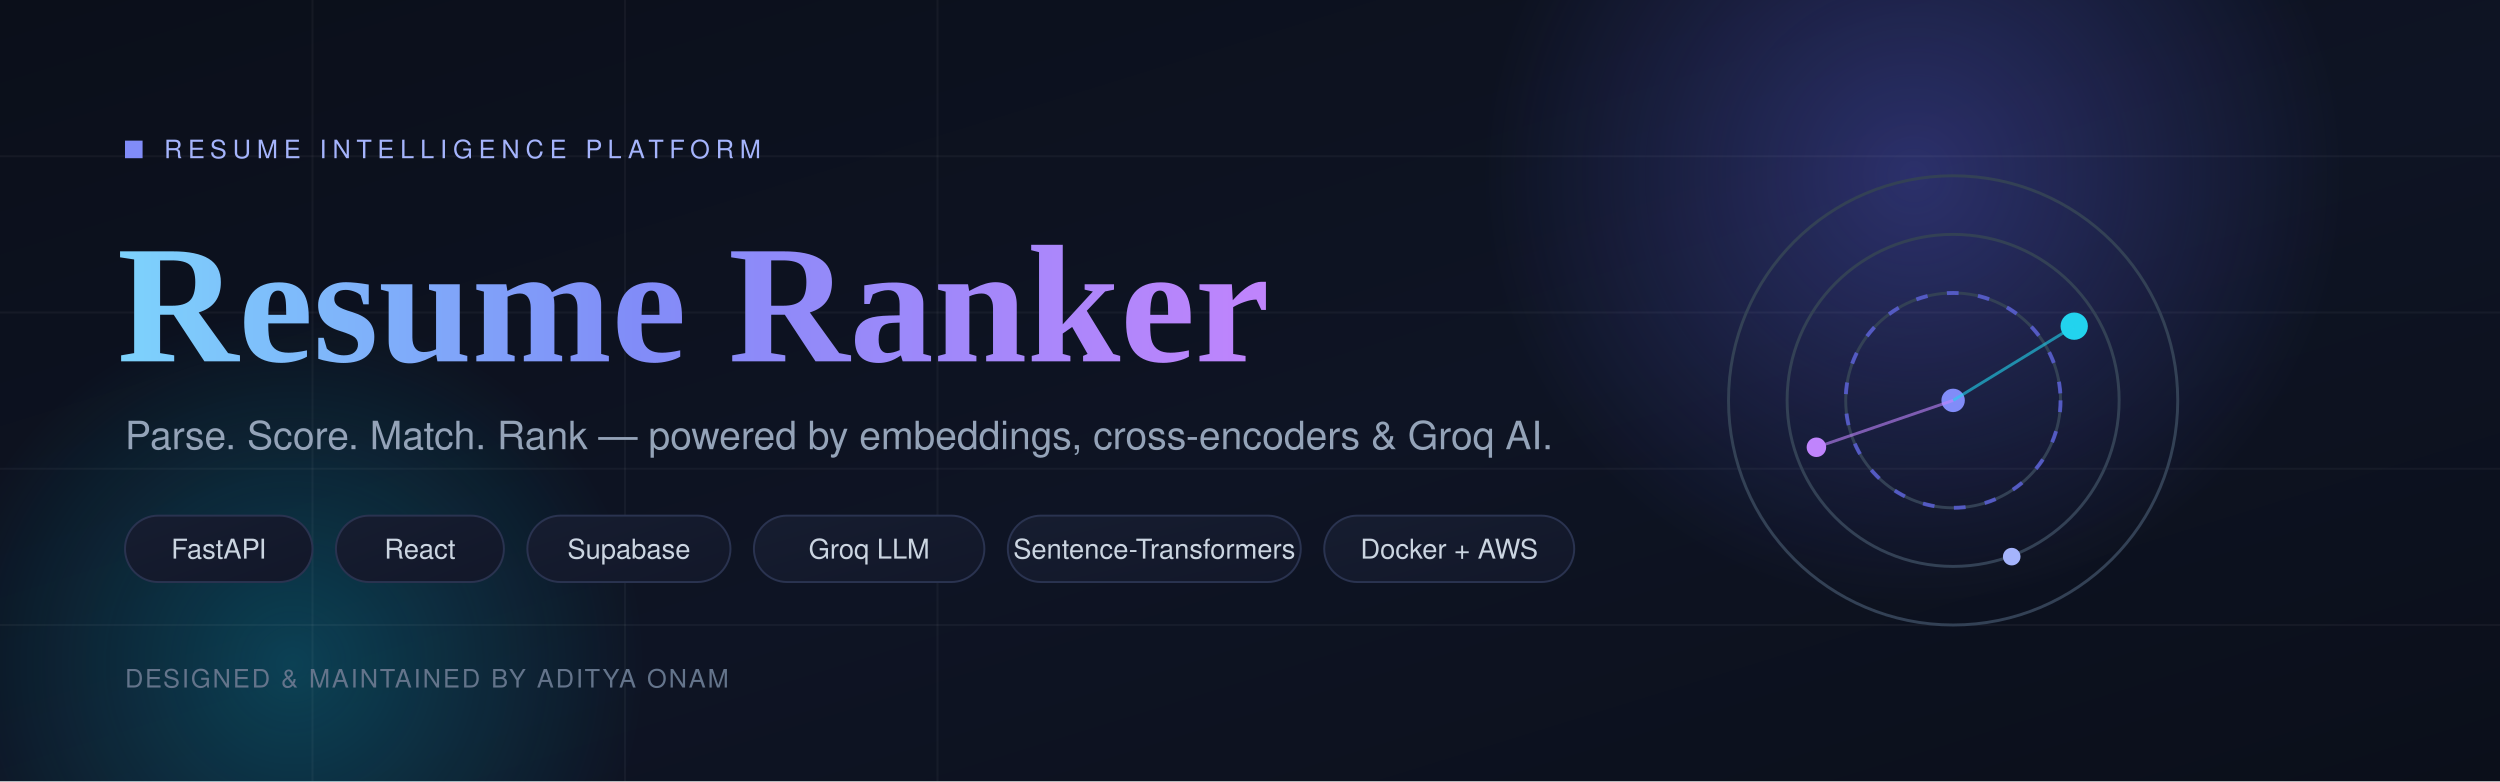
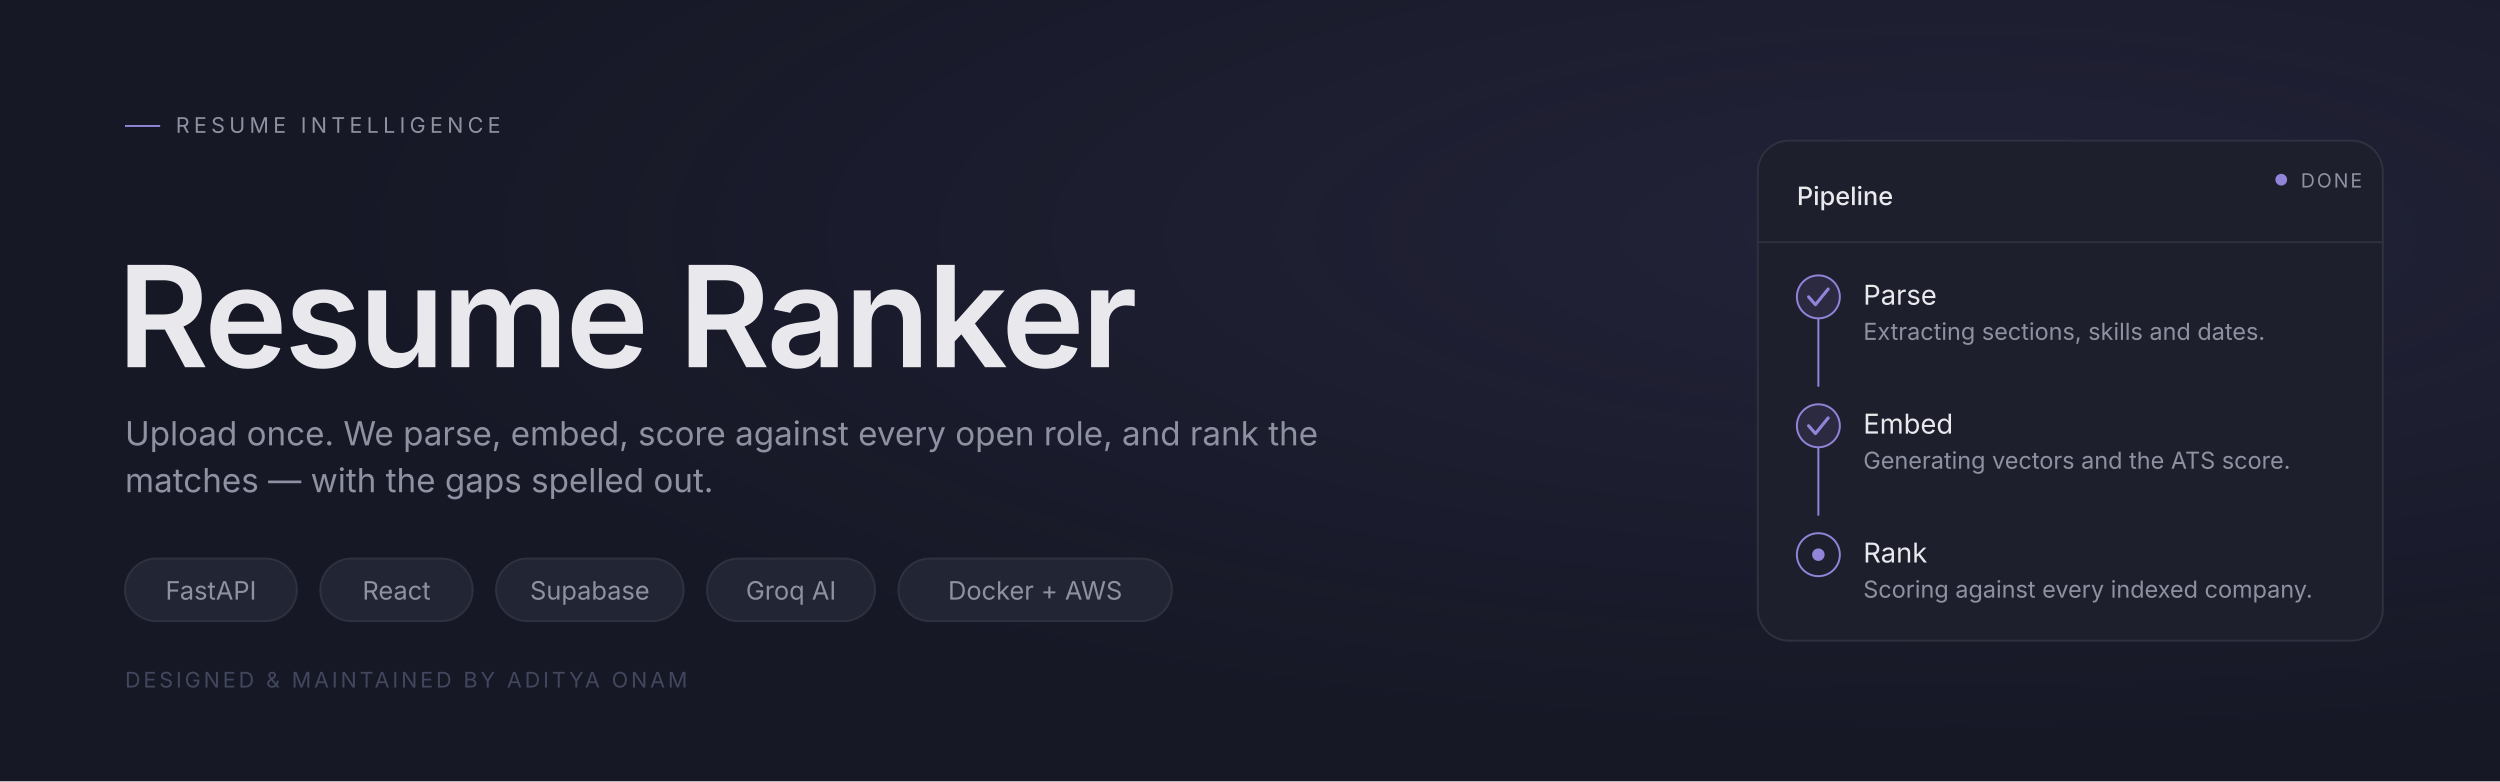
<svg xmlns="http://www.w3.org/2000/svg" viewBox="0 0 1280 400">
  <defs>
-     <linearGradient id="bg" x1="0%" y1="0%" x2="100%" y2="100%">
-       <stop offset="0%" stop-color="#0b0f1a" />
-       <stop offset="55%" stop-color="#0e1424" />
-       <stop offset="100%" stop-color="#0b0f1a" />
-     </linearGradient>
-     <linearGradient id="titleGrad" x1="0%" y1="0%" x2="100%" y2="0%">
-       <stop offset="0%" stop-color="#7dd3fc" />
-       <stop offset="45%" stop-color="#818cf8" />
-       <stop offset="100%" stop-color="#c084fc" />
-     </linearGradient>
-     <radialGradient id="glow1" cx="50%" cy="50%" r="50%">
-       <stop offset="0%" stop-color="#6366f1" stop-opacity="0.35" />
-       <stop offset="100%" stop-color="#6366f1" stop-opacity="0" />
+     <radialGradient id="vignette" cx="78%" cy="30%" r="65%">
+       <stop offset="0%" stop-color="#9184d9" stop-opacity="0.10" />
+       <stop offset="100%" stop-color="#9184d9" stop-opacity="0" />
    </radialGradient>
-     <radialGradient id="glow2" cx="50%" cy="50%" r="50%">
-       <stop offset="0%" stop-color="#06b6d4" stop-opacity="0.28" />
-       <stop offset="100%" stop-color="#06b6d4" stop-opacity="0" />
-     </radialGradient>
-     <linearGradient id="cardGrad" x1="0%" y1="0%" x2="100%" y2="100%">
-       <stop offset="0%" stop-color="#161d30" />
-       <stop offset="100%" stop-color="#121729" />
-     </linearGradient>
  </defs>
-   <rect width="1280" height="400" fill="url(#bg)" />
-   <circle cx="980" cy="90" r="220" fill="url(#glow1)" />
-   <circle cx="150" cy="340" r="180" fill="url(#glow2)" />
-   <g stroke="#ffffff" stroke-opacity="0.04">
-     <line x1="0" y1="80" x2="1280" y2="80" />
-     <line x1="0" y1="160" x2="1280" y2="160" />
-     <line x1="0" y1="240" x2="1280" y2="240" />
-     <line x1="0" y1="320" x2="1280" y2="320" />
-     <line x1="160" y1="0" x2="160" y2="400" />
-     <line x1="320" y1="0" x2="320" y2="400" />
-     <line x1="480" y1="0" x2="480" y2="400" />
+   <rect width="1280" height="400" fill="#161826" />
+   <rect width="1280" height="400" fill="url(#vignette)" />
+   <g transform="translate(64,64)" font-family="Inter, Helvetica, Arial, sans-serif">
+     <rect x="0" y="0" width="18" height="1" fill="#9184d9" />
+     <text x="26" y="4" font-size="11" letter-spacing="2.2" fill="#8e91a1">RESUME INTELLIGENCE</text>
  </g>
-   <g transform="translate(64,72)">
-     <rect x="0" y="0" width="9" height="9" fill="#818cf8" />
-     <text x="20" y="9" font-family="Helvetica, Arial, sans-serif" font-size="13" letter-spacing="3" fill="#a5b4fc">RESUME INTELLIGENCE PLATFORM</text>
-   </g>
-   <text x="60" y="185" font-family="Georgia, 'Times New Roman', serif" font-size="86" font-weight="700" fill="url(#titleGrad)">Resume Ranker</text>
-   <text x="64" y="230" font-family="Helvetica, Arial, sans-serif" font-size="20" fill="#94a3b8">Parse. Score. Match. Rank — powered by embeddings, cross-encoders &amp; Groq AI.</text>
-   <g font-family="Helvetica, Arial, sans-serif" font-size="14" fill="#cbd5e1">
-     <g transform="translate(64,264)">
-       <rect width="96" height="34" rx="17" fill="url(#cardGrad)" stroke="#2a3350" />
-       <text x="48" y="22" text-anchor="middle">FastAPI</text>
+   <text x="60" y="188" font-family="Inter, Helvetica, Arial, sans-serif" font-size="72" font-weight="600" letter-spacing="-1.5" fill="#e9e9ed">Resume Ranker</text>
+   <text x="64" y="228" font-family="Inter, Helvetica, Arial, sans-serif" font-size="17" fill="#8e91a1">Upload once. We parse, embed, score against every open role, and rank the</text>
+   <text x="64" y="252" font-family="Inter, Helvetica, Arial, sans-serif" font-size="17" fill="#8e91a1">matches — with the gaps spelled out.</text>
+   <g font-family="Inter, Helvetica, Arial, sans-serif" font-size="13" fill="#8e91a1">
+     <g transform="translate(64,286)">
+       <rect width="88" height="32" rx="16" fill="#222534" stroke="#2e3140" />
+       <text x="44" y="21" text-anchor="middle">FastAPI</text>
    </g>
-     <g transform="translate(172,264)">
-       <rect width="86" height="34" rx="17" fill="url(#cardGrad)" stroke="#2a3350" />
-       <text x="43" y="22" text-anchor="middle">React</text>
+     <g transform="translate(164,286)">
+       <rect width="78" height="32" rx="16" fill="#222534" stroke="#2e3140" />
+       <text x="39" y="21" text-anchor="middle">React</text>
    </g>
-     <g transform="translate(270,264)">
-       <rect width="104" height="34" rx="17" fill="url(#cardGrad)" stroke="#2a3350" />
-       <text x="52" y="22" text-anchor="middle">Supabase</text>
+     <g transform="translate(254,286)">
+       <rect width="96" height="32" rx="16" fill="#222534" stroke="#2e3140" />
+       <text x="48" y="21" text-anchor="middle">Supabase</text>
    </g>
-     <g transform="translate(386,264)">
-       <rect width="118" height="34" rx="17" fill="url(#cardGrad)" stroke="#2a3350" />
-       <text x="59" y="22" text-anchor="middle">Groq LLM</text>
+     <g transform="translate(362,286)">
+       <rect width="86" height="32" rx="16" fill="#222534" stroke="#2e3140" />
+       <text x="43" y="21" text-anchor="middle">Groq AI</text>
    </g>
-     <g transform="translate(516,264)">
-       <rect width="150" height="34" rx="17" fill="url(#cardGrad)" stroke="#2a3350" />
-       <text x="75" y="22" text-anchor="middle">Sentence-Transformers</text>
-     </g>
-     <g transform="translate(678,264)">
-       <rect width="128" height="34" rx="17" fill="url(#cardGrad)" stroke="#2a3350" />
-       <text x="64" y="22" text-anchor="middle">Docker + AWS</text>
+     <g transform="translate(460,286)">
+       <rect width="140" height="32" rx="16" fill="#222534" stroke="#2e3140" />
+       <text x="70" y="21" text-anchor="middle">Docker + AWS</text>
    </g>
  </g>
-   <text x="64" y="352" font-family="Helvetica, Arial, sans-serif" font-size="13" letter-spacing="1" fill="#64748b">DESIGNED &amp; MAINTAINED BY ADITYA ONAM</text>
-   <g transform="translate(1000,205)">
-     <circle r="115" fill="none" stroke="#334155" stroke-width="1.5" />
-     <circle r="85" fill="none" stroke="#334155" stroke-width="1.5" />
-     <circle r="55" fill="none" stroke="#334155" stroke-width="1.5" />
-     <circle r="55" fill="none" stroke="#6366f1" stroke-width="2" stroke-dasharray="6 10" opacity="0.7" />
-     <circle r="6" fill="#818cf8" />
-     <circle cx="62" cy="-38" r="7" fill="#22d3ee" />
-     <circle cx="-70" cy="24" r="5" fill="#c084fc" />
-     <circle cx="30" cy="80" r="4.5" fill="#a5b4fc" />
-     <line x1="0" y1="0" x2="62" y2="-38" stroke="#22d3ee" stroke-width="1.5" opacity="0.6" />
-     <line x1="0" y1="0" x2="-70" y2="24" stroke="#c084fc" stroke-width="1.5" opacity="0.6" />
+   <text x="64" y="352" font-family="Inter, Helvetica, Arial, sans-serif" font-size="11" letter-spacing="1.5" fill="#42475e">DESIGNED &amp; MAINTAINED BY ADITYA ONAM</text>
+   <g transform="translate(900,72)">
+     <rect width="320" height="256" rx="16" fill="#1d1f2c" stroke="#2e3140" />
+     <line x1="0" y1="52" x2="320" y2="52" stroke="#2e3140" />
+     <text x="20" y="33" font-family="Inter, Helvetica, Arial, sans-serif" font-size="13" font-weight="500" fill="#e9e9ed">Pipeline</text>
+     <g transform="translate(268,20)">
+       <circle r="3" fill="#9184d9" />
+       <text x="10" y="4" font-family="Inter, Helvetica, Arial, sans-serif" font-size="10" letter-spacing="1" fill="#8e91a1">DONE</text>
+     </g>
+     <g font-family="Inter, Helvetica, Arial, sans-serif">
+       <g transform="translate(20,80)">
+         <circle cx="11" cy="0" r="11" fill="#9184d9" fill-opacity="0.12" stroke="#9184d9" />
+         <path d="M6,0 L9.5,4 L16,-4" stroke="#9184d9" stroke-width="1.6" fill="none" stroke-linecap="round" stroke-linejoin="round" />
+         <line x1="11" y1="11" x2="11" y2="46" stroke="#9184d9" />
+         <text x="34" y="4" font-size="14" fill="#e9e9ed">Parse</text>
+         <text x="34" y="22" font-size="12" fill="#8e91a1">Extracting sections, skills and dates.</text>
+       </g>
+       <g transform="translate(20,146)">
+         <circle cx="11" cy="0" r="11" fill="#9184d9" fill-opacity="0.12" stroke="#9184d9" />
+         <path d="M6,0 L9.5,4 L16,-4" stroke="#9184d9" stroke-width="1.6" fill="none" stroke-linecap="round" stroke-linejoin="round" />
+         <line x1="11" y1="11" x2="11" y2="46" stroke="#9184d9" />
+         <text x="34" y="4" font-size="14" fill="#e9e9ed">Embed</text>
+         <text x="34" y="22" font-size="12" fill="#8e91a1">Generating vectors and the ATS score.</text>
+       </g>
+       <g transform="translate(20,212)">
+         <circle cx="11" cy="0" r="11" fill="none" stroke="#9184d9" />
+         <circle cx="11" cy="0" r="3.2" fill="#9184d9" />
+         <text x="34" y="4" font-size="14" fill="#e9e9ed">Rank</text>
+         <text x="34" y="22" font-size="12" fill="#8e91a1">Scoring against every indexed company.</text>
+       </g>
+     </g>
  </g>
</svg>
